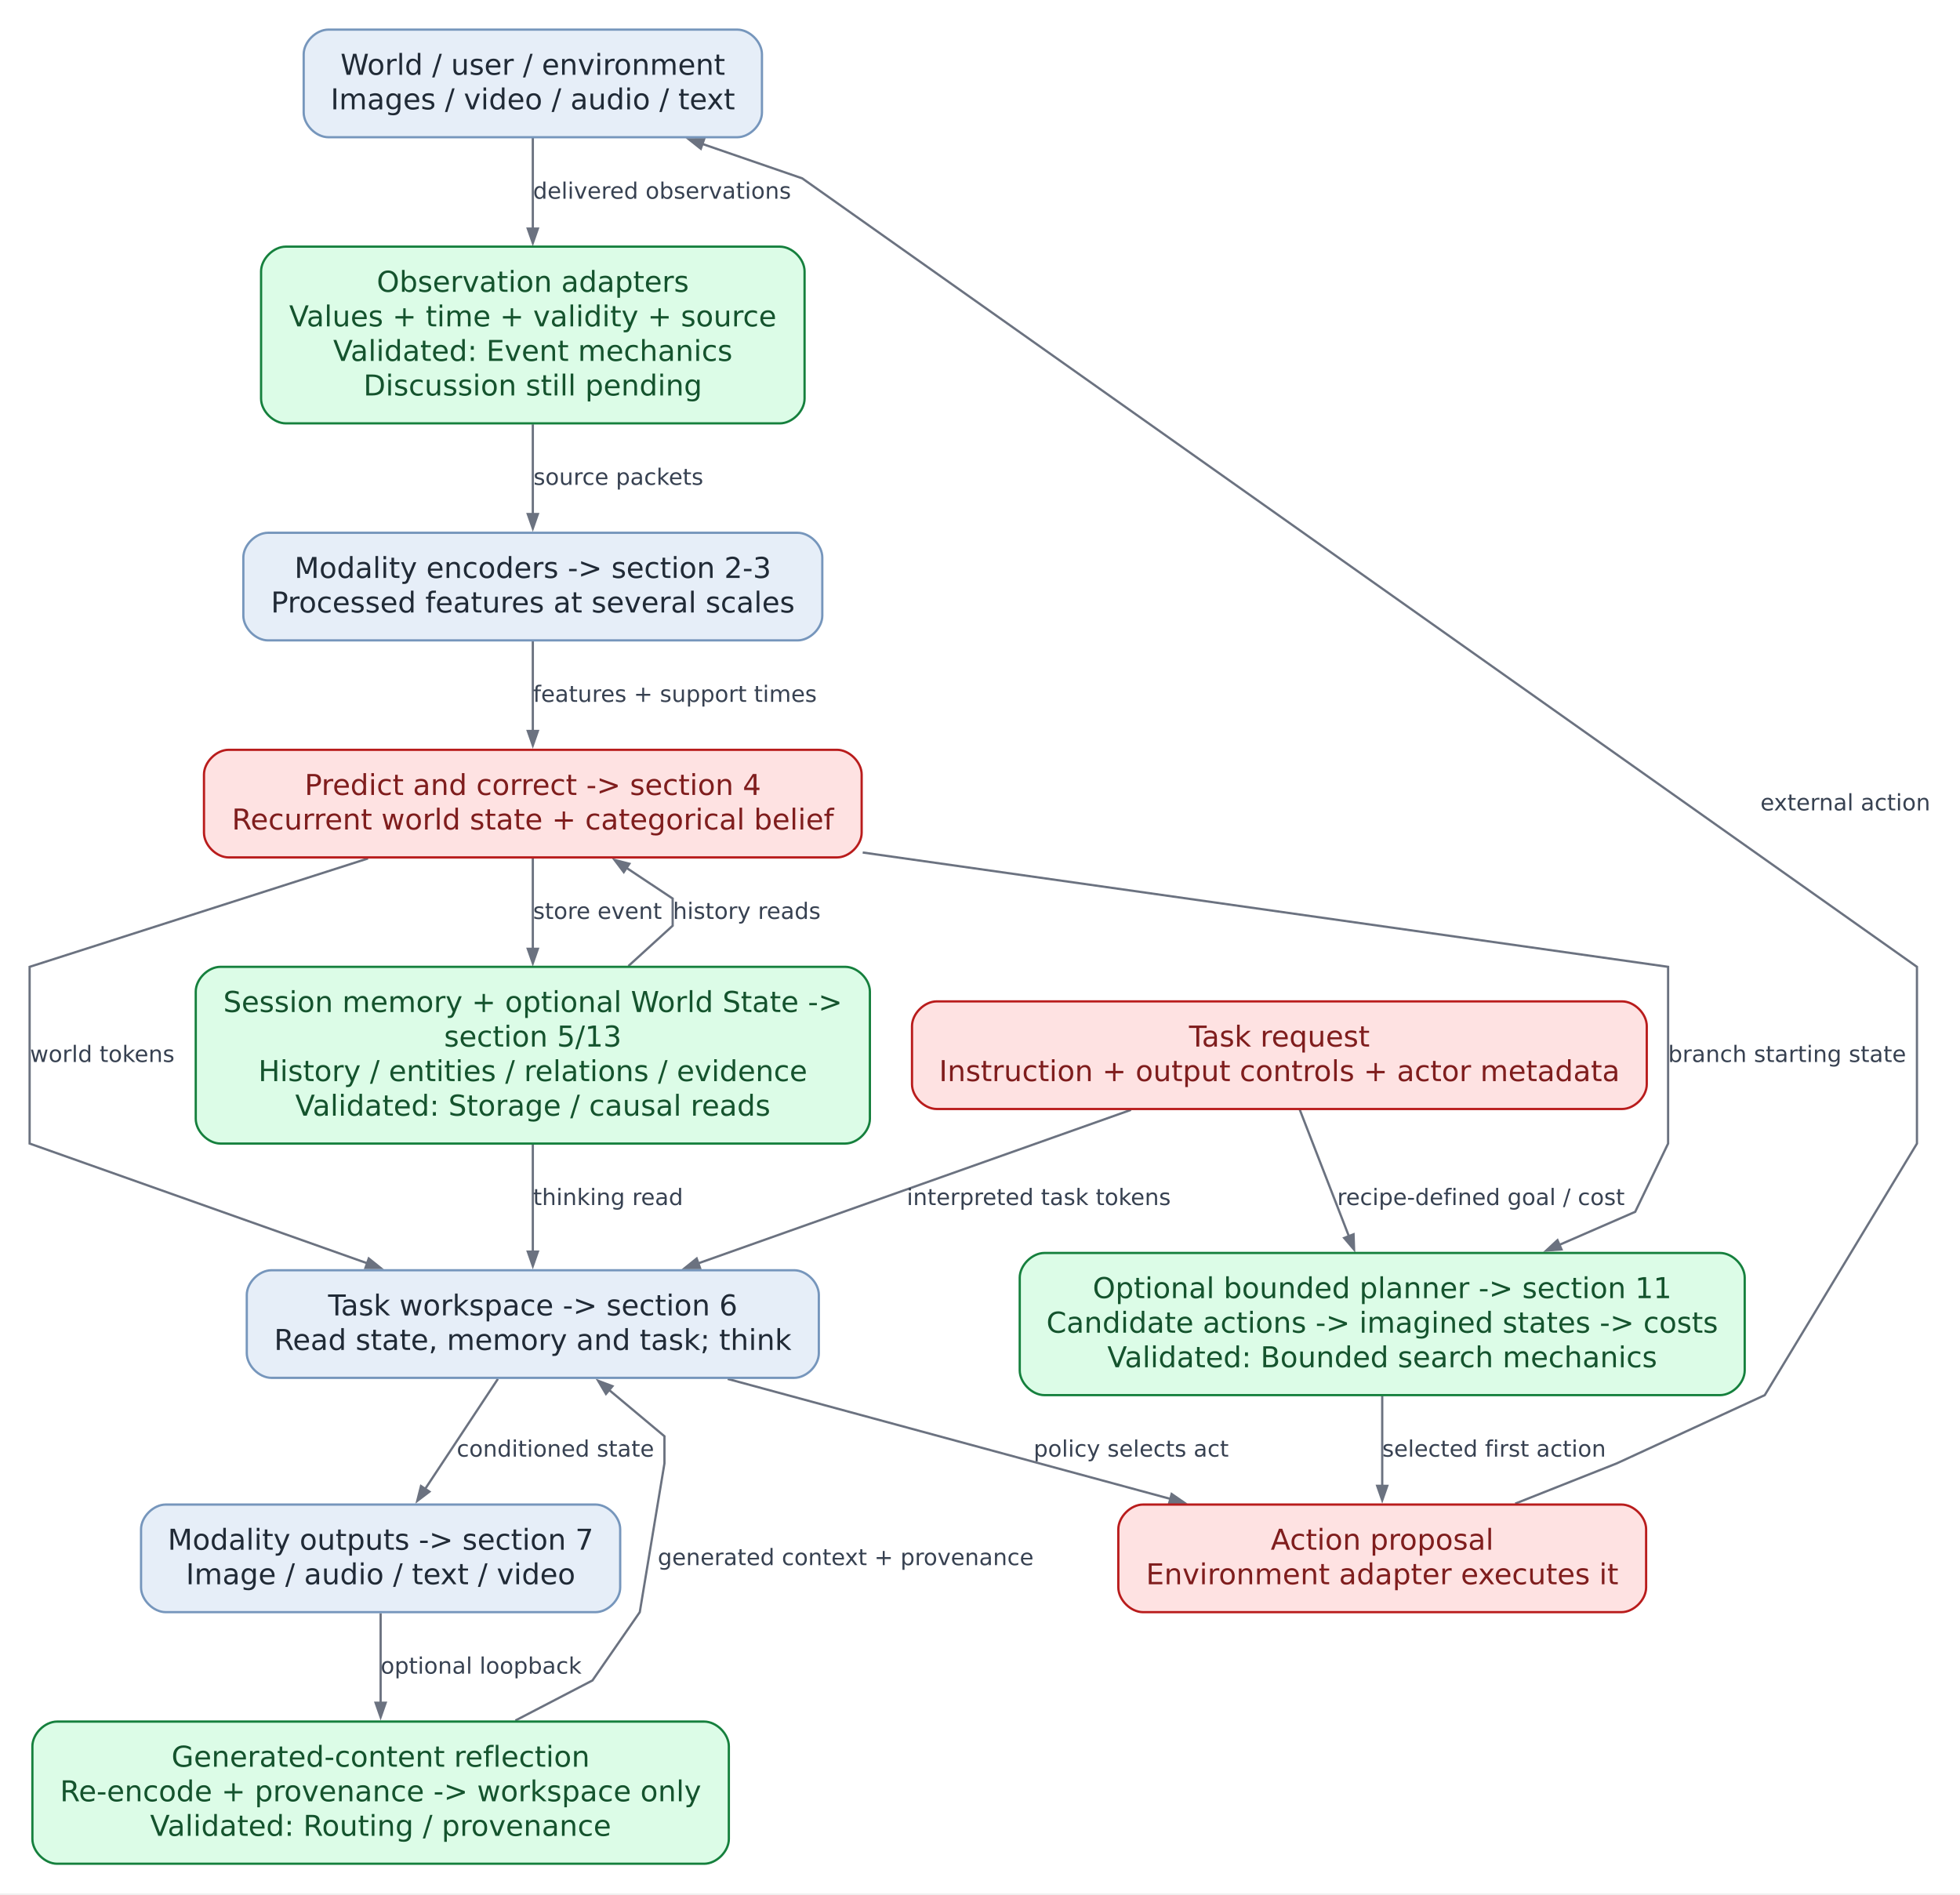
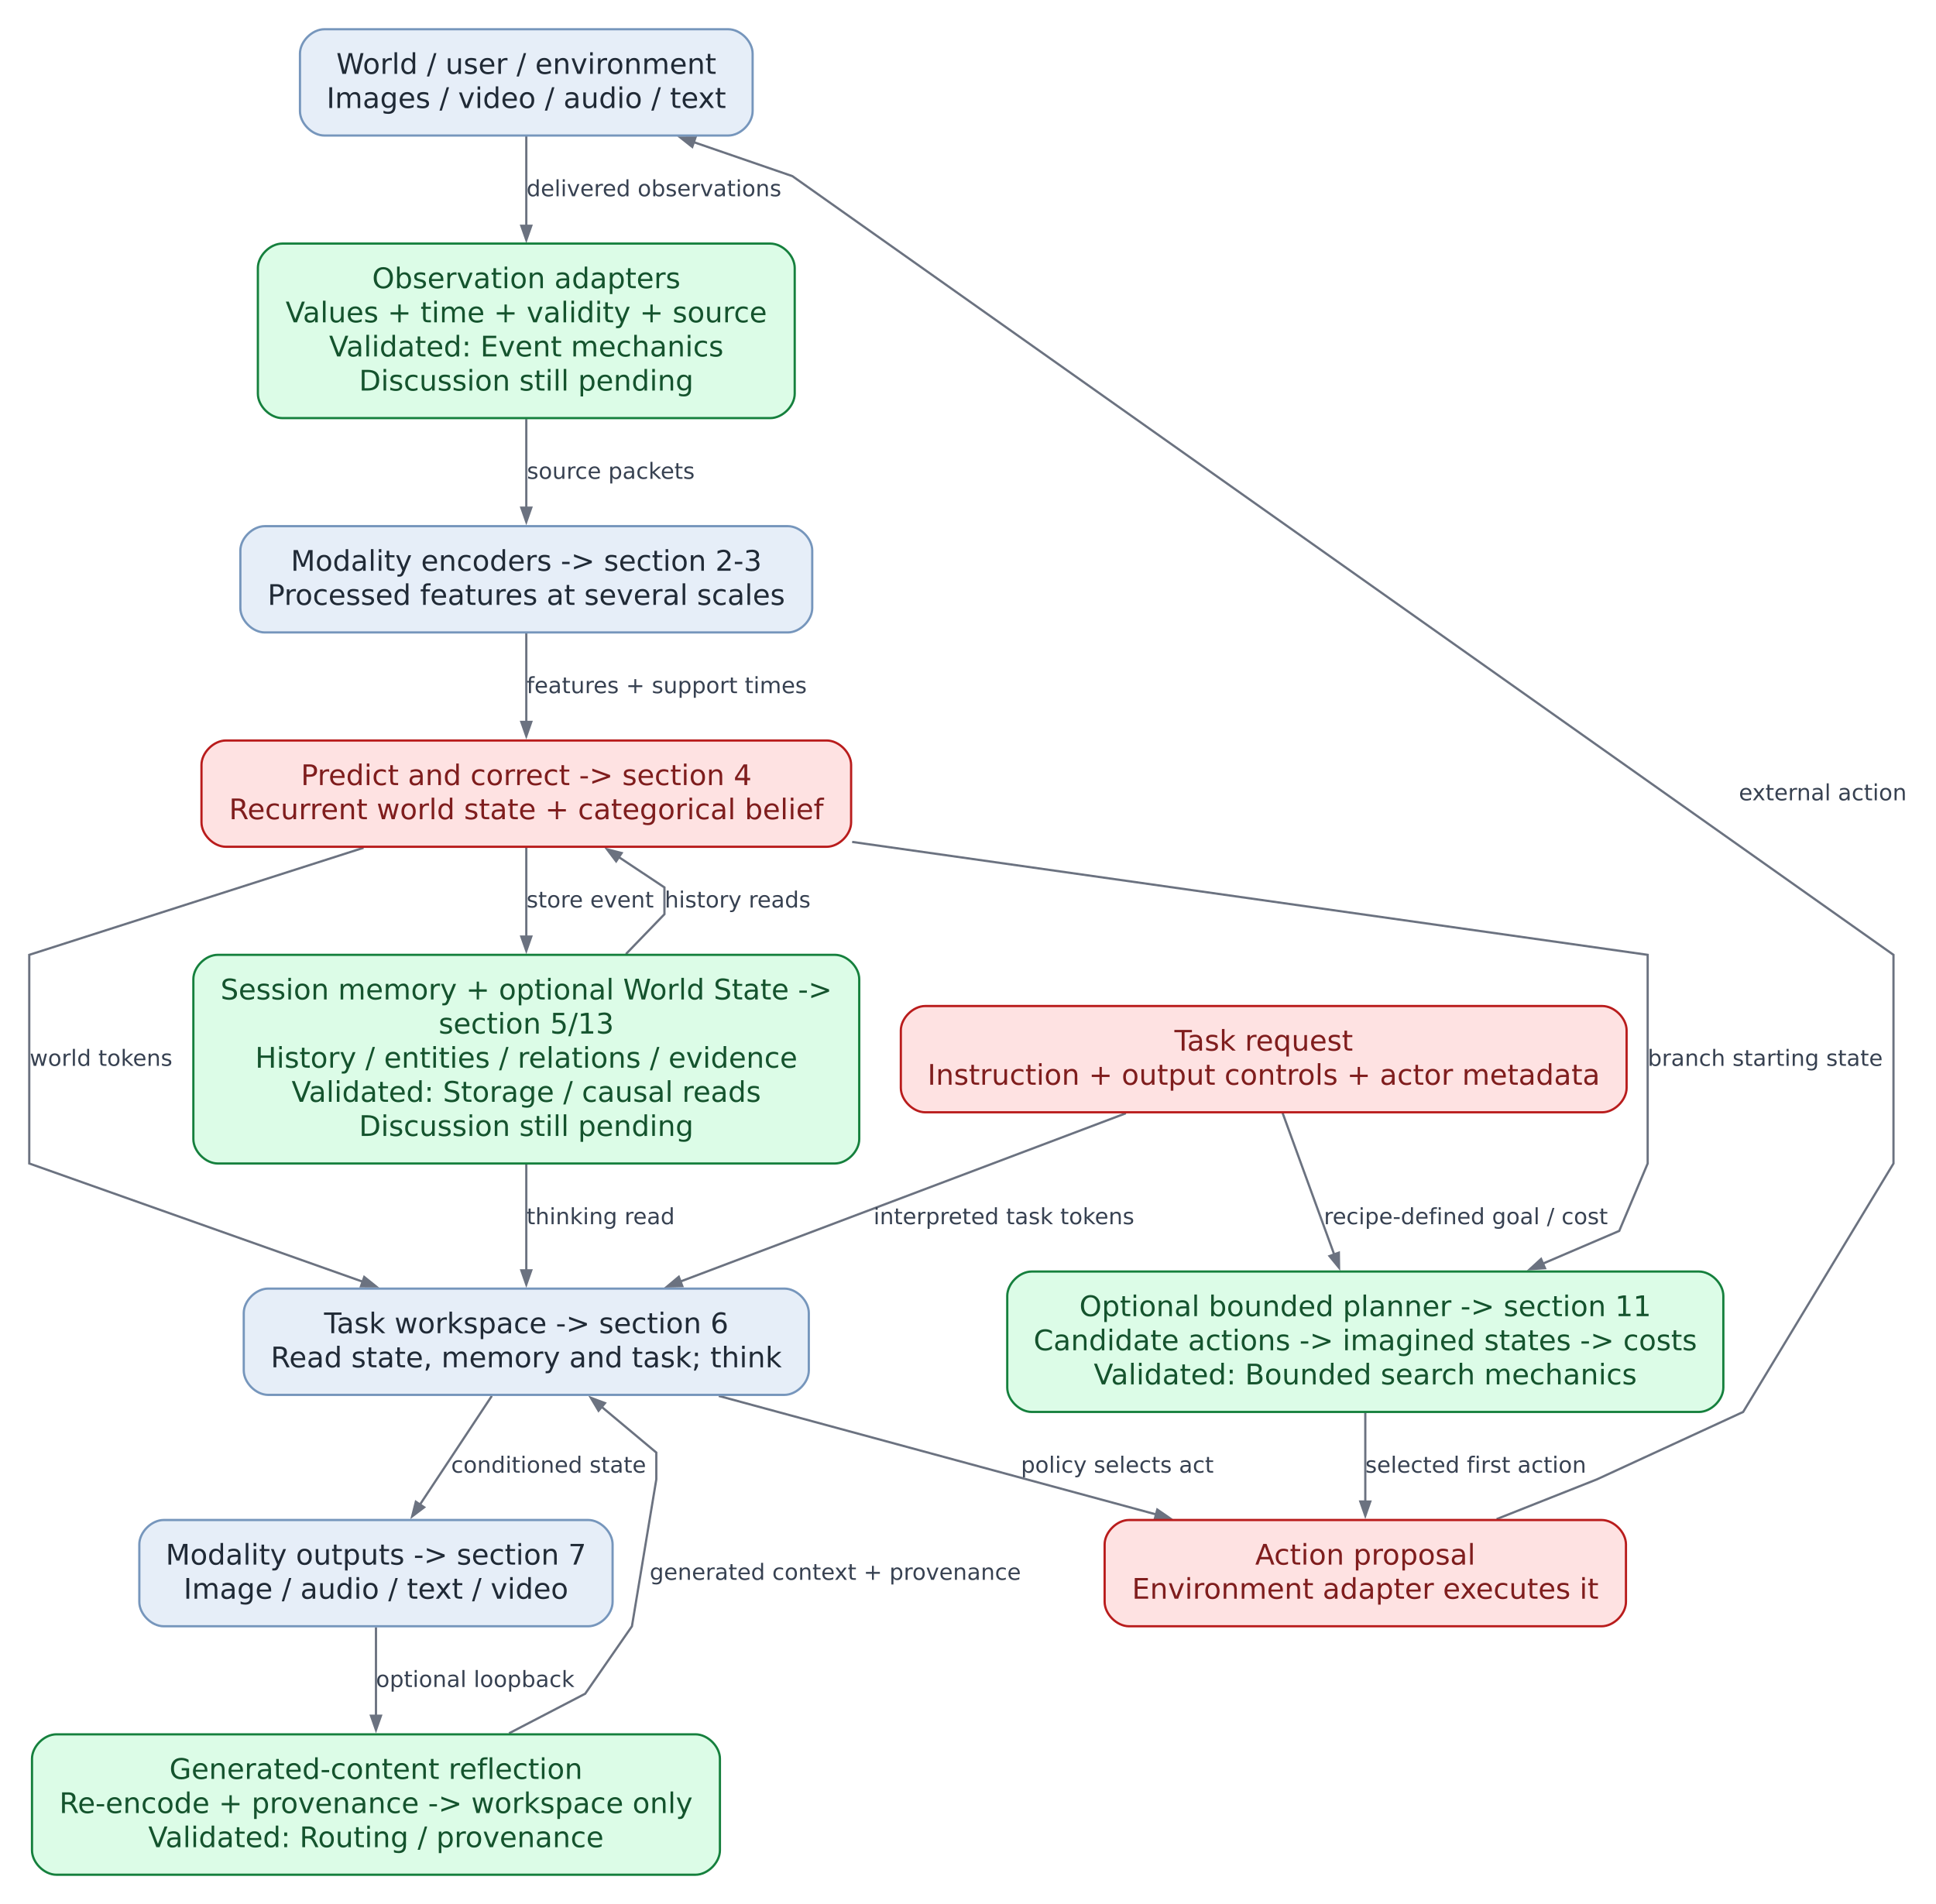
- <svg xmlns="http://www.w3.org/2000/svg" width="953pt" height="921pt" viewBox="0.00 0.00 953.00 921.00">
-   <g id="01-overview-graph0" class="graph" transform="scale(1 1) rotate(0) translate(14.4 906.16)">
-     <polygon fill="white" stroke="none" points="-14.4,14.4 -14.4,-906.16 938.76,-906.16 938.76,14.4 -14.4,14.4" />
+ <svg xmlns="http://www.w3.org/2000/svg" width="953pt" height="937pt" viewBox="0.00 0.00 953.00 937.00">
+   <g id="01-overview-graph0" class="graph" transform="scale(1 1) rotate(0) translate(14.4 922.96)">
+     <polygon fill="white" stroke="none" points="-14.4,14.4 -14.4,-922.96 938.76,-922.96 938.76,14.4 -14.4,14.4" />
    <g id="01-overview-edge1" class="edge">
-       <path fill="none" stroke="#6b7280" stroke-width="1.1" d="M244.67,-839.08C244.67,-826.16 244.67,-810.01 244.67,-794.71" />
-       <polygon fill="#6b7280" stroke="#6b7280" stroke-width="1.1" points="247.12,-795 244.67,-788 242.22,-795 247.12,-795" />
-       <text xml:space="preserve" text-anchor="middle" x="307.51" y="-809.54" font-family="DejaVu Sans" font-size="11.00" fill="#374151">delivered observations</text>
+       <path fill="none" stroke="#6b7280" stroke-width="1.1" d="M244.67,-855.88C244.67,-842.96 244.67,-826.81 244.67,-811.51" />
+       <polygon fill="#6b7280" stroke="#6b7280" stroke-width="1.1" points="247.12,-811.8 244.67,-804.8 242.22,-811.8 247.12,-811.8" />
+       <text xml:space="preserve" text-anchor="middle" x="307.51" y="-826.34" font-family="DejaVu Sans" font-size="11.00" fill="#374151">delivered observations</text>
    </g>
    <g id="01-overview-edge2" class="edge">
-       <path fill="none" stroke="#6b7280" stroke-width="1.1" d="M244.67,-699.86C244.67,-685.54 244.67,-669.75 244.67,-656.15" />
-       <polygon fill="#6b7280" stroke="#6b7280" stroke-width="1.1" points="247.12,-656.23 244.67,-649.23 242.22,-656.23 247.12,-656.23" />
-       <text xml:space="preserve" text-anchor="middle" x="286.28" y="-670.42" font-family="DejaVu Sans" font-size="11.00" fill="#374151">source packets</text>
+       <path fill="none" stroke="#6b7280" stroke-width="1.1" d="M244.67,-716.66C244.67,-702.34 244.67,-686.55 244.67,-672.95" />
+       <polygon fill="#6b7280" stroke="#6b7280" stroke-width="1.1" points="247.12,-673.03 244.67,-666.03 242.22,-673.03 247.12,-673.03" />
+       <text xml:space="preserve" text-anchor="middle" x="286.28" y="-687.22" font-family="DejaVu Sans" font-size="11.00" fill="#374151">source packets</text>
    </g>
    <g id="01-overview-edge3" class="edge">
-       <path fill="none" stroke="#6b7280" stroke-width="1.1" d="M244.67,-594.37C244.67,-581.18 244.67,-564.92 244.67,-550.66" />
-       <polygon fill="#6b7280" stroke="#6b7280" stroke-width="1.1" points="247.12,-550.76 244.67,-543.76 242.22,-550.76 247.12,-550.76" />
-       <text xml:space="preserve" text-anchor="middle" x="313.77" y="-564.9" font-family="DejaVu Sans" font-size="11.00" fill="#374151">features + support times</text>
+       <path fill="none" stroke="#6b7280" stroke-width="1.1" d="M244.67,-611.17C244.67,-597.98 244.67,-581.72 244.67,-567.46" />
+       <polygon fill="#6b7280" stroke="#6b7280" stroke-width="1.1" points="247.12,-567.56 244.67,-560.56 242.22,-567.56 247.12,-567.56" />
+       <text xml:space="preserve" text-anchor="middle" x="313.77" y="-581.7" font-family="DejaVu Sans" font-size="11.00" fill="#374151">features + support times</text>
    </g>
    <g id="01-overview-edge4" class="edge">
-       <path fill="none" stroke="#6b7280" stroke-width="1.1" d="M244.67,-488.92C244.67,-476 244.67,-459.85 244.67,-444.55" />
-       <polygon fill="#6b7280" stroke="#6b7280" stroke-width="1.1" points="247.12,-444.84 244.67,-437.84 242.22,-444.84 247.12,-444.84" />
-       <text xml:space="preserve" text-anchor="middle" x="276.11" y="-459.38" font-family="DejaVu Sans" font-size="11.00" fill="#374151">store event</text>
+       <path fill="none" stroke="#6b7280" stroke-width="1.1" d="M244.67,-505.81C244.67,-493.14 244.67,-477.24 244.67,-461.74" />
+       <polygon fill="#6b7280" stroke="#6b7280" stroke-width="1.1" points="247.12,-461.86 244.67,-454.86 242.22,-461.86 247.12,-461.86" />
+       <text xml:space="preserve" text-anchor="middle" x="276.11" y="-476.18" font-family="DejaVu Sans" font-size="11.00" fill="#374151">store event</text>
    </g>
    <g id="01-overview-edge6" class="edge">
-       <path fill="none" stroke="#6b7280" stroke-width="1.1" d="M164.55,-488.78C93.2,-465.93 0,-436.08 0,-436.08 0,-436.08 0,-350.16 0,-350.16 0,-350.16 92.81,-317.25 164.11,-291.97" />
+       <path fill="none" stroke="#6b7280" stroke-width="1.1" d="M164.55,-505.58C93.2,-482.73 0,-452.88 0,-452.88 0,-452.88 0,-350.16 0,-350.16 0,-350.16 92.81,-317.25 164.11,-291.97" />
      <polygon fill="#6b7280" stroke="#6b7280" stroke-width="1.1" points="164.9,-294.28 170.68,-289.64 163.27,-289.67 164.9,-294.28" />
-       <text xml:space="preserve" text-anchor="middle" x="35.33" y="-389.82" font-family="DejaVu Sans" font-size="11.00" fill="#374151">world tokens</text>
+       <text xml:space="preserve" text-anchor="middle" x="35.33" y="-398.22" font-family="DejaVu Sans" font-size="11.00" fill="#374151">world tokens</text>
    </g>
    <g id="01-overview-edge11" class="edge">
-       <path fill="none" stroke="#6b7280" stroke-width="1.1" d="M405.07,-491.67C568.05,-468.53 796.67,-436.08 796.67,-436.08 796.67,-436.08 796.67,-350.16 796.67,-350.16 796.67,-350.16 780.67,-316.96 780.67,-316.96 780.67,-316.96 764.41,-309.88 743.72,-300.87" />
-       <polygon fill="#6b7280" stroke="#6b7280" stroke-width="1.1" points="744.84,-298.69 737.44,-298.14 742.88,-303.18 744.84,-298.69" />
-       <text xml:space="preserve" text-anchor="middle" x="854.53" y="-389.82" font-family="DejaVu Sans" font-size="11.00" fill="#374151">branch starting state</text>
+       <path fill="none" stroke="#6b7280" stroke-width="1.1" d="M405.07,-508.47C568.05,-485.33 796.67,-452.88 796.67,-452.88 796.67,-452.88 796.67,-350.16 796.67,-350.16 796.67,-350.16 782.67,-316.96 782.67,-316.96 782.67,-316.96 766.15,-309.88 745.12,-300.87" />
+       <polygon fill="#6b7280" stroke="#6b7280" stroke-width="1.1" points="746.12,-298.63 738.72,-298.13 744.19,-303.14 746.12,-298.63" />
+       <text xml:space="preserve" text-anchor="middle" x="854.53" y="-398.22" font-family="DejaVu Sans" font-size="11.00" fill="#374151">branch starting state</text>
    </g>
    <g id="01-overview-edge5" class="edge">
-       <path fill="none" stroke="#6b7280" stroke-width="1.1" d="M291.15,-436.48C303.1,-447.37 312.67,-456.08 312.67,-456.08 312.67,-456.08 312.67,-469.28 312.67,-469.28 312.67,-469.28 302.56,-476 290.13,-484.25" />
-       <polygon fill="#6b7280" stroke="#6b7280" stroke-width="1.1" points="288.9,-482.12 284.43,-488.04 291.61,-486.2 288.9,-482.12" />
-       <text xml:space="preserve" text-anchor="middle" x="348.7" y="-459.38" font-family="DejaVu Sans" font-size="11.00" fill="#374151">history reads</text>
+       <path fill="none" stroke="#6b7280" stroke-width="1.1" d="M293.73,-453.28C304.45,-464.38 312.67,-472.88 312.67,-472.88 312.67,-472.88 312.67,-486.08 312.67,-486.08 312.67,-486.08 302.56,-492.8 290.13,-501.05" />
+       <polygon fill="#6b7280" stroke="#6b7280" stroke-width="1.1" points="288.9,-498.92 284.43,-504.84 291.61,-503 288.9,-498.92" />
+       <text xml:space="preserve" text-anchor="middle" x="348.7" y="-476.18" font-family="DejaVu Sans" font-size="11.00" fill="#374151">history reads</text>
    </g>
    <g id="01-overview-edge7" class="edge">
-       <path fill="none" stroke="#6b7280" stroke-width="1.1" d="M244.67,-349.62C244.67,-332.69 244.67,-313.47 244.67,-297.48" />
-       <polygon fill="#6b7280" stroke="#6b7280" stroke-width="1.1" points="247.12,-297.63 244.67,-290.63 242.22,-297.63 247.12,-297.63" />
+       <path fill="none" stroke="#6b7280" stroke-width="1.1" d="M244.67,-349.85C244.67,-332.34 244.67,-313.16 244.67,-297.32" />
+       <polygon fill="#6b7280" stroke="#6b7280" stroke-width="1.1" points="247.12,-297.56 244.67,-290.56 242.22,-297.56 247.12,-297.56" />
      <text xml:space="preserve" text-anchor="middle" x="281.27" y="-320.26" font-family="DejaVu Sans" font-size="11.00" fill="#374151">thinking read</text>
    </g>
    <g id="01-overview-edge9" class="edge">
      <path fill="none" stroke="#6b7280" stroke-width="1.1" d="M227.69,-235.72C217.16,-219.8 203.54,-199.19 192.25,-182.12" />
      <polygon fill="#6b7280" stroke="#6b7280" stroke-width="1.1" points="194.39,-180.91 188.48,-176.43 190.3,-183.62 194.39,-180.91" />
      <text xml:space="preserve" text-anchor="middle" x="255.65" y="-197.94" font-family="DejaVu Sans" font-size="11.00" fill="#374151">conditioned state</text>
    </g>
    <g id="01-overview-edge10" class="edge">
      <path fill="none" stroke="#6b7280" stroke-width="1.1" d="M339.42,-235.72C403.71,-218.3 488.68,-195.28 554.64,-177.4" />
      <polygon fill="#6b7280" stroke="#6b7280" stroke-width="1.1" points="555.28,-179.77 561.39,-175.57 554,-175.04 555.28,-179.77" />
      <text xml:space="preserve" text-anchor="middle" x="535.6" y="-197.94" font-family="DejaVu Sans" font-size="11.00" fill="#374151">policy selects act</text>
    </g>
    <g id="01-overview-edge8" class="edge">
-       <path fill="none" stroke="#6b7280" stroke-width="1.1" d="M535.52,-366.54C474.74,-344.99 387.89,-314.19 324.94,-291.86" />
-       <polygon fill="#6b7280" stroke="#6b7280" stroke-width="1.1" points="325.98,-289.63 318.56,-289.6 324.34,-294.25 325.98,-289.63" />
-       <text xml:space="preserve" text-anchor="middle" x="490.67" y="-320.26" font-family="DejaVu Sans" font-size="11.00" fill="#374151">interpreted task tokens</text>
+       <path fill="none" stroke="#6b7280" stroke-width="1.1" d="M539.82,-374.89C477.41,-351.31 385,-316.41 320.25,-291.95" />
+       <polygon fill="#6b7280" stroke="#6b7280" stroke-width="1.1" points="321.47,-289.79 314.05,-289.61 319.73,-294.37 321.47,-289.79" />
+       <text xml:space="preserve" text-anchor="middle" x="479.78" y="-320.26" font-family="DejaVu Sans" font-size="11.00" fill="#374151">interpreted task tokens</text>
    </g>
    <g id="01-overview-edge12" class="edge">
-       <path fill="none" stroke="#6b7280" stroke-width="1.1" d="M617.55,-366.69C624.38,-349.1 633.63,-325.29 641.52,-304.96" />
-       <polygon fill="#6b7280" stroke="#6b7280" stroke-width="1.1" points="643.73,-306.04 643.98,-298.62 639.17,-304.26 643.73,-306.04" />
-       <text xml:space="preserve" text-anchor="middle" x="705.68" y="-320.26" font-family="DejaVu Sans" font-size="11.00" fill="#374151">recipe-defined goal / cost</text>
+       <path fill="none" stroke="#6b7280" stroke-width="1.1" d="M616.95,-375.05C624.1,-355.44 634.14,-327.93 642.45,-305.12" />
+       <polygon fill="#6b7280" stroke="#6b7280" stroke-width="1.1" points="644.65,-306.25 644.75,-298.84 640.05,-304.57 644.65,-306.25" />
+       <text xml:space="preserve" text-anchor="middle" x="707.17" y="-320.26" font-family="DejaVu Sans" font-size="11.00" fill="#374151">recipe-defined goal / cost</text>
    </g>
    <g id="01-overview-edge13" class="edge">
      <path fill="none" stroke="#6b7280" stroke-width="1.1" d="M657.67,-227.52C657.67,-213.56 657.67,-197.42 657.67,-183.45" />
      <polygon fill="#6b7280" stroke="#6b7280" stroke-width="1.1" points="660.12,-183.73 657.67,-176.73 655.22,-183.74 660.12,-183.73" />
      <text xml:space="preserve" text-anchor="middle" x="712.06" y="-197.94" font-family="DejaVu Sans" font-size="11.00" fill="#374151">selected first action</text>
    </g>
    <g id="01-overview-edge15" class="edge">
      <path fill="none" stroke="#6b7280" stroke-width="1.1" d="M170.67,-121.8C170.67,-108.86 170.67,-92.81 170.67,-78.09" />
      <polygon fill="#6b7280" stroke="#6b7280" stroke-width="1.1" points="173.12,-78.27 170.67,-71.27 168.22,-78.27 173.12,-78.27" />
      <text xml:space="preserve" text-anchor="middle" x="219.53" y="-92.42" font-family="DejaVu Sans" font-size="11.00" fill="#374151">optional loopback</text>
    </g>
    <g id="01-overview-edge14" class="edge">
-       <path fill="none" stroke="#6b7280" stroke-width="1.1" d="M722.33,-175.09C748.06,-185.29 771.67,-194.64 771.67,-194.64 771.67,-194.64 843.67,-227.84 843.67,-227.84 843.67,-227.84 917.67,-350.16 917.67,-350.16 917.67,-350.16 917.67,-436.08 917.67,-436.08 917.67,-436.08 375.67,-819.44 375.67,-819.44 375.67,-819.44 353.19,-827.19 326.86,-836.26" />
-       <polygon fill="#6b7280" stroke="#6b7280" stroke-width="1.1" points="326.36,-833.84 320.54,-838.44 327.96,-838.48 326.36,-833.84" />
-       <text xml:space="preserve" text-anchor="middle" x="882.86" y="-512.14" font-family="DejaVu Sans" font-size="11.00" fill="#374151">external action</text>
+       <path fill="none" stroke="#6b7280" stroke-width="1.1" d="M722.33,-175.09C748.06,-185.29 771.67,-194.64 771.67,-194.64 771.67,-194.64 843.67,-227.84 843.67,-227.84 843.67,-227.84 917.67,-350.16 917.67,-350.16 917.67,-350.16 917.67,-452.88 917.67,-452.88 917.67,-452.88 375.67,-836.24 375.67,-836.24 375.67,-836.24 353.19,-843.99 326.86,-853.06" />
+       <polygon fill="#6b7280" stroke="#6b7280" stroke-width="1.1" points="326.36,-850.64 320.54,-855.24 327.96,-855.28 326.36,-850.64" />
+       <text xml:space="preserve" text-anchor="middle" x="882.86" y="-528.94" font-family="DejaVu Sans" font-size="11.00" fill="#374151">external action</text>
    </g>
    <g id="01-overview-edge16" class="edge">
      <path fill="none" stroke="#6b7280" stroke-width="1.1" d="M236.19,-69.63C256.5,-80.2 273.67,-89.12 273.67,-89.12 273.67,-89.12 296.67,-122.32 296.67,-122.32 296.67,-122.32 308.67,-194.64 308.67,-194.64 308.67,-194.64 308.67,-207.84 308.67,-207.84 308.67,-207.84 295.87,-218.55 281.72,-230.39" />
      <polygon fill="#6b7280" stroke="#6b7280" stroke-width="1.1" points="280.24,-228.43 276.44,-234.81 283.39,-232.19 280.24,-228.43" />
      <text xml:space="preserve" text-anchor="middle" x="396.79" y="-145.18" font-family="DejaVu Sans" font-size="11.00" fill="#374151">generated context + provenance</text>
    </g>
    <g id="01-overview-node1" class="node">
-       <path fill="#e6eef8" stroke="#7696bc" stroke-width="1.1" d="M344.08,-891.76C344.08,-891.76 145.26,-891.76 145.26,-891.76 139.26,-891.76 133.26,-885.76 133.26,-879.76 133.26,-879.76 133.26,-851.44 133.26,-851.44 133.26,-845.44 139.26,-839.44 145.26,-839.44 145.26,-839.44 344.08,-839.44 344.08,-839.44 350.08,-839.44 356.08,-845.44 356.08,-851.44 356.08,-851.44 356.08,-879.76 356.08,-879.76 356.08,-885.76 350.08,-891.76 344.08,-891.76" />
-       <text xml:space="preserve" text-anchor="middle" x="244.67" y="-869.8" font-family="DejaVu Sans" font-size="14.00" fill="#202a36">World / user / environment</text>
-       <text xml:space="preserve" text-anchor="middle" x="244.67" y="-853" font-family="DejaVu Sans" font-size="14.00" fill="#202a36">Images / video / audio / text</text>
+       <path fill="#e6eef8" stroke="#7696bc" stroke-width="1.1" d="M344.08,-908.56C344.08,-908.56 145.26,-908.56 145.26,-908.56 139.26,-908.56 133.26,-902.56 133.26,-896.56 133.26,-896.56 133.26,-868.24 133.26,-868.24 133.26,-862.24 139.26,-856.24 145.26,-856.24 145.26,-856.24 344.08,-856.24 344.08,-856.24 350.08,-856.24 356.08,-862.24 356.08,-868.24 356.08,-868.24 356.08,-896.56 356.08,-896.56 356.08,-902.56 350.08,-908.56 344.08,-908.56" />
+       <text xml:space="preserve" text-anchor="middle" x="244.67" y="-886.6" font-family="DejaVu Sans" font-size="14.00" fill="#202a36">World / user / environment</text>
+       <text xml:space="preserve" text-anchor="middle" x="244.67" y="-869.8" font-family="DejaVu Sans" font-size="14.00" fill="#202a36">Images / video / audio / text</text>
    </g>
    <g id="01-overview-node2" class="node">
-       <path fill="#dcfce7" stroke="#15803d" stroke-width="1.1" d="M364.8,-786.24C364.8,-786.24 124.54,-786.24 124.54,-786.24 118.54,-786.24 112.54,-780.24 112.54,-774.24 112.54,-774.24 112.54,-712.32 112.54,-712.32 112.54,-706.32 118.54,-700.32 124.54,-700.32 124.54,-700.32 364.8,-700.32 364.8,-700.32 370.8,-700.32 376.8,-706.32 376.8,-712.32 376.8,-712.32 376.8,-774.24 376.8,-774.24 376.8,-780.24 370.8,-786.24 364.8,-786.24" />
-       <text xml:space="preserve" text-anchor="middle" x="244.67" y="-764.28" font-family="DejaVu Sans" font-size="14.00" fill="#14532d">Observation adapters</text>
-       <text xml:space="preserve" text-anchor="middle" x="244.67" y="-747.48" font-family="DejaVu Sans" font-size="14.00" fill="#14532d">Values + time + validity + source</text>
-       <text xml:space="preserve" text-anchor="middle" x="244.67" y="-730.68" font-family="DejaVu Sans" font-size="14.00" fill="#14532d">Validated: Event mechanics</text>
-       <text xml:space="preserve" text-anchor="middle" x="244.67" y="-713.88" font-family="DejaVu Sans" font-size="14.00" fill="#14532d">Discussion still pending</text>
+       <path fill="#dcfce7" stroke="#15803d" stroke-width="1.1" d="M364.8,-803.04C364.8,-803.04 124.54,-803.04 124.54,-803.04 118.54,-803.04 112.54,-797.04 112.54,-791.04 112.54,-791.04 112.54,-729.12 112.54,-729.12 112.54,-723.12 118.54,-717.12 124.54,-717.12 124.54,-717.12 364.8,-717.12 364.8,-717.12 370.8,-717.12 376.8,-723.12 376.8,-729.12 376.8,-729.12 376.8,-791.04 376.8,-791.04 376.8,-797.04 370.8,-803.04 364.8,-803.04" />
+       <text xml:space="preserve" text-anchor="middle" x="244.67" y="-781.08" font-family="DejaVu Sans" font-size="14.00" fill="#14532d">Observation adapters</text>
+       <text xml:space="preserve" text-anchor="middle" x="244.67" y="-764.28" font-family="DejaVu Sans" font-size="14.00" fill="#14532d">Values + time + validity + source</text>
+       <text xml:space="preserve" text-anchor="middle" x="244.67" y="-747.48" font-family="DejaVu Sans" font-size="14.00" fill="#14532d">Validated: Event mechanics</text>
+       <text xml:space="preserve" text-anchor="middle" x="244.67" y="-730.68" font-family="DejaVu Sans" font-size="14.00" fill="#14532d">Discussion still pending</text>
    </g>
    <g id="01-overview-node3" class="node">
-       <path fill="#e6eef8" stroke="#7696bc" stroke-width="1.1" d="M373.42,-647.12C373.42,-647.12 115.92,-647.12 115.92,-647.12 109.92,-647.12 103.92,-641.12 103.92,-635.12 103.92,-635.12 103.92,-606.8 103.92,-606.8 103.92,-600.8 109.92,-594.8 115.92,-594.8 115.92,-594.8 373.42,-594.8 373.42,-594.8 379.42,-594.8 385.42,-600.8 385.42,-606.8 385.42,-606.8 385.42,-635.12 385.42,-635.12 385.42,-641.12 379.42,-647.12 373.42,-647.12" />
-       <text xml:space="preserve" text-anchor="middle" x="244.67" y="-625.16" font-family="DejaVu Sans" font-size="14.00" fill="#202a36">Modality encoders -&gt; section 2-3</text>
-       <text xml:space="preserve" text-anchor="middle" x="244.67" y="-608.36" font-family="DejaVu Sans" font-size="14.00" fill="#202a36">Processed features at several scales</text>
+       <path fill="#e6eef8" stroke="#7696bc" stroke-width="1.1" d="M373.42,-663.92C373.42,-663.92 115.92,-663.92 115.92,-663.92 109.92,-663.92 103.92,-657.92 103.92,-651.92 103.92,-651.92 103.92,-623.6 103.92,-623.6 103.92,-617.6 109.92,-611.6 115.92,-611.6 115.92,-611.6 373.42,-611.6 373.42,-611.6 379.42,-611.6 385.42,-617.6 385.42,-623.6 385.42,-623.6 385.42,-651.92 385.42,-651.92 385.42,-657.92 379.42,-663.92 373.42,-663.92" />
+       <text xml:space="preserve" text-anchor="middle" x="244.67" y="-641.96" font-family="DejaVu Sans" font-size="14.00" fill="#202a36">Modality encoders -&gt; section 2-3</text>
+       <text xml:space="preserve" text-anchor="middle" x="244.67" y="-625.16" font-family="DejaVu Sans" font-size="14.00" fill="#202a36">Processed features at several scales</text>
    </g>
    <g id="01-overview-node4" class="node">
-       <path fill="#fee2e2" stroke="#b91c1c" stroke-width="1.1" d="M392.56,-541.6C392.56,-541.6 96.78,-541.6 96.78,-541.6 90.78,-541.6 84.78,-535.6 84.78,-529.6 84.78,-529.6 84.78,-501.28 84.78,-501.28 84.78,-495.28 90.78,-489.28 96.78,-489.28 96.78,-489.28 392.56,-489.28 392.56,-489.28 398.56,-489.28 404.56,-495.28 404.56,-501.28 404.56,-501.28 404.56,-529.6 404.56,-529.6 404.56,-535.6 398.56,-541.6 392.56,-541.6" />
-       <text xml:space="preserve" text-anchor="middle" x="244.67" y="-519.64" font-family="DejaVu Sans" font-size="14.00" fill="#7f1d1d">Predict and correct -&gt; section 4</text>
-       <text xml:space="preserve" text-anchor="middle" x="244.67" y="-502.84" font-family="DejaVu Sans" font-size="14.00" fill="#7f1d1d">Recurrent world state + categorical belief</text>
+       <path fill="#fee2e2" stroke="#b91c1c" stroke-width="1.1" d="M392.56,-558.4C392.56,-558.4 96.78,-558.4 96.78,-558.4 90.78,-558.4 84.78,-552.4 84.78,-546.4 84.78,-546.4 84.78,-518.08 84.78,-518.08 84.78,-512.08 90.78,-506.08 96.78,-506.08 96.78,-506.08 392.56,-506.08 392.56,-506.08 398.56,-506.08 404.56,-512.08 404.56,-518.08 404.56,-518.08 404.56,-546.4 404.56,-546.4 404.56,-552.4 398.56,-558.4 392.56,-558.4" />
+       <text xml:space="preserve" text-anchor="middle" x="244.67" y="-536.44" font-family="DejaVu Sans" font-size="14.00" fill="#7f1d1d">Predict and correct -&gt; section 4</text>
+       <text xml:space="preserve" text-anchor="middle" x="244.67" y="-519.64" font-family="DejaVu Sans" font-size="14.00" fill="#7f1d1d">Recurrent world state + categorical belief</text>
    </g>
    <g id="01-overview-node5" class="node">
-       <path fill="#dcfce7" stroke="#15803d" stroke-width="1.1" d="M396.56,-436.08C396.56,-436.08 92.78,-436.08 92.78,-436.08 86.78,-436.08 80.78,-430.08 80.78,-424.08 80.78,-424.08 80.78,-362.16 80.78,-362.16 80.78,-356.16 86.78,-350.16 92.78,-350.16 92.78,-350.16 396.56,-350.16 396.56,-350.16 402.56,-350.16 408.56,-356.16 408.56,-362.16 408.56,-362.16 408.56,-424.08 408.56,-424.08 408.56,-430.08 402.56,-436.08 396.56,-436.08" />
-       <text xml:space="preserve" text-anchor="middle" x="244.67" y="-414.12" font-family="DejaVu Sans" font-size="14.00" fill="#14532d">Session memory + optional World State -&gt;</text>
-       <text xml:space="preserve" text-anchor="middle" x="244.67" y="-397.32" font-family="DejaVu Sans" font-size="14.00" fill="#14532d">section 5/13</text>
-       <text xml:space="preserve" text-anchor="middle" x="244.67" y="-380.52" font-family="DejaVu Sans" font-size="14.00" fill="#14532d">History / entities / relations / evidence</text>
-       <text xml:space="preserve" text-anchor="middle" x="244.67" y="-363.72" font-family="DejaVu Sans" font-size="14.00" fill="#14532d">Validated: Storage / causal reads</text>
+       <path fill="#dcfce7" stroke="#15803d" stroke-width="1.1" d="M396.56,-452.88C396.56,-452.88 92.78,-452.88 92.78,-452.88 86.78,-452.88 80.78,-446.88 80.78,-440.88 80.78,-440.88 80.78,-362.16 80.78,-362.16 80.78,-356.16 86.78,-350.16 92.78,-350.16 92.78,-350.16 396.56,-350.16 396.56,-350.16 402.56,-350.16 408.56,-356.16 408.56,-362.16 408.56,-362.16 408.56,-440.88 408.56,-440.88 408.56,-446.88 402.56,-452.88 396.56,-452.88" />
+       <text xml:space="preserve" text-anchor="middle" x="244.67" y="-430.92" font-family="DejaVu Sans" font-size="14.00" fill="#14532d">Session memory + optional World State -&gt;</text>
+       <text xml:space="preserve" text-anchor="middle" x="244.67" y="-414.12" font-family="DejaVu Sans" font-size="14.00" fill="#14532d">section 5/13</text>
+       <text xml:space="preserve" text-anchor="middle" x="244.67" y="-397.32" font-family="DejaVu Sans" font-size="14.00" fill="#14532d">History / entities / relations / evidence</text>
+       <text xml:space="preserve" text-anchor="middle" x="244.67" y="-380.52" font-family="DejaVu Sans" font-size="14.00" fill="#14532d">Validated: Storage / causal reads</text>
+       <text xml:space="preserve" text-anchor="middle" x="244.67" y="-363.72" font-family="DejaVu Sans" font-size="14.00" fill="#14532d">Discussion still pending</text>
    </g>
    <g id="01-overview-node6" class="node">
      <path fill="#e6eef8" stroke="#7696bc" stroke-width="1.1" d="M371.74,-288.56C371.74,-288.56 117.59,-288.56 117.59,-288.56 111.59,-288.56 105.59,-282.56 105.59,-276.56 105.59,-276.56 105.59,-248.24 105.59,-248.24 105.59,-242.24 111.59,-236.24 117.59,-236.24 117.59,-236.24 371.74,-236.24 371.74,-236.24 377.74,-236.24 383.74,-242.24 383.74,-248.24 383.74,-248.24 383.74,-276.56 383.74,-276.56 383.74,-282.56 377.74,-288.56 371.74,-288.56" />
      <text xml:space="preserve" text-anchor="middle" x="244.67" y="-266.6" font-family="DejaVu Sans" font-size="14.00" fill="#202a36">Task workspace -&gt; section 6</text>
      <text xml:space="preserve" text-anchor="middle" x="244.67" y="-249.8" font-family="DejaVu Sans" font-size="14.00" fill="#202a36">Read state, memory and task; think</text>
    </g>
    <g id="01-overview-node7" class="node">
-       <path fill="#fee2e2" stroke="#b91c1c" stroke-width="1.1" d="M774.3,-419.28C774.3,-419.28 441.04,-419.28 441.04,-419.28 435.04,-419.28 429.04,-413.28 429.04,-407.28 429.04,-407.28 429.04,-378.96 429.04,-378.96 429.04,-372.96 435.04,-366.96 441.04,-366.96 441.04,-366.96 774.3,-366.96 774.3,-366.96 780.3,-366.96 786.3,-372.96 786.3,-378.96 786.3,-378.96 786.3,-407.28 786.3,-407.28 786.3,-413.28 780.3,-419.28 774.3,-419.28" />
-       <text xml:space="preserve" text-anchor="middle" x="607.67" y="-397.32" font-family="DejaVu Sans" font-size="14.00" fill="#7f1d1d">Task request</text>
-       <text xml:space="preserve" text-anchor="middle" x="607.67" y="-380.52" font-family="DejaVu Sans" font-size="14.00" fill="#7f1d1d">Instruction + output controls + actor metadata</text>
+       <path fill="#fee2e2" stroke="#b91c1c" stroke-width="1.1" d="M774.3,-427.68C774.3,-427.68 441.04,-427.68 441.04,-427.68 435.04,-427.68 429.04,-421.68 429.04,-415.68 429.04,-415.68 429.04,-387.36 429.04,-387.36 429.04,-381.36 435.04,-375.36 441.04,-375.36 441.04,-375.36 774.3,-375.36 774.3,-375.36 780.3,-375.36 786.3,-381.36 786.3,-387.36 786.3,-387.36 786.3,-415.68 786.3,-415.68 786.3,-421.68 780.3,-427.68 774.3,-427.68" />
+       <text xml:space="preserve" text-anchor="middle" x="607.67" y="-405.72" font-family="DejaVu Sans" font-size="14.00" fill="#7f1d1d">Task request</text>
+       <text xml:space="preserve" text-anchor="middle" x="607.67" y="-388.92" font-family="DejaVu Sans" font-size="14.00" fill="#7f1d1d">Instruction + output controls + actor metadata</text>
    </g>
    <g id="01-overview-node8" class="node">
      <path fill="#dcfce7" stroke="#15803d" stroke-width="1.1" d="M821.92,-296.96C821.92,-296.96 493.42,-296.96 493.42,-296.96 487.42,-296.96 481.42,-290.96 481.42,-284.96 481.42,-284.96 481.42,-239.84 481.42,-239.84 481.42,-233.84 487.42,-227.84 493.42,-227.84 493.42,-227.84 821.92,-227.84 821.92,-227.84 827.92,-227.84 833.92,-233.84 833.92,-239.84 833.92,-239.84 833.92,-284.96 833.92,-284.96 833.92,-290.96 827.92,-296.96 821.92,-296.96" />
      <text xml:space="preserve" text-anchor="middle" x="657.67" y="-275" font-family="DejaVu Sans" font-size="14.00" fill="#14532d">Optional bounded planner -&gt; section 11</text>
      <text xml:space="preserve" text-anchor="middle" x="657.67" y="-258.2" font-family="DejaVu Sans" font-size="14.00" fill="#14532d">Candidate actions -&gt; imagined states -&gt; costs</text>
      <text xml:space="preserve" text-anchor="middle" x="657.67" y="-241.4" font-family="DejaVu Sans" font-size="14.00" fill="#14532d">Validated: Bounded search mechanics</text>
    </g>
    <g id="01-overview-node9" class="node">
      <path fill="#e6eef8" stroke="#7696bc" stroke-width="1.1" d="M275.15,-174.64C275.15,-174.64 66.18,-174.64 66.18,-174.64 60.18,-174.64 54.18,-168.64 54.18,-162.64 54.18,-162.64 54.18,-134.32 54.18,-134.32 54.18,-128.32 60.18,-122.32 66.18,-122.32 66.18,-122.32 275.15,-122.32 275.15,-122.32 281.15,-122.32 287.15,-128.32 287.15,-134.32 287.15,-134.32 287.15,-162.64 287.15,-162.64 287.15,-168.64 281.15,-174.64 275.15,-174.64" />
      <text xml:space="preserve" text-anchor="middle" x="170.67" y="-152.68" font-family="DejaVu Sans" font-size="14.00" fill="#202a36">Modality outputs -&gt; section 7</text>
      <text xml:space="preserve" text-anchor="middle" x="170.67" y="-135.88" font-family="DejaVu Sans" font-size="14.00" fill="#202a36">Image / audio / text / video</text>
    </g>
    <g id="01-overview-node10" class="node">
      <path fill="#fee2e2" stroke="#b91c1c" stroke-width="1.1" d="M773.98,-174.64C773.98,-174.64 541.36,-174.64 541.36,-174.64 535.36,-174.64 529.36,-168.64 529.36,-162.64 529.36,-162.64 529.36,-134.32 529.36,-134.32 529.36,-128.32 535.36,-122.32 541.36,-122.32 541.36,-122.32 773.98,-122.32 773.98,-122.32 779.98,-122.32 785.98,-128.32 785.98,-134.32 785.98,-134.32 785.98,-162.64 785.98,-162.64 785.98,-168.64 779.98,-174.64 773.98,-174.64" />
      <text xml:space="preserve" text-anchor="middle" x="657.67" y="-152.68" font-family="DejaVu Sans" font-size="14.00" fill="#7f1d1d">Action proposal</text>
      <text xml:space="preserve" text-anchor="middle" x="657.67" y="-135.88" font-family="DejaVu Sans" font-size="14.00" fill="#7f1d1d">Environment adapter executes it</text>
    </g>
    <g id="01-overview-node11" class="node">
      <path fill="#dcfce7" stroke="#15803d" stroke-width="1.1" d="M327.98,-69.12C327.98,-69.12 13.35,-69.12 13.35,-69.12 7.35,-69.12 1.35,-63.12 1.35,-57.12 1.35,-57.12 1.35,-12 1.35,-12 1.35,-6 7.35,0 13.35,0 13.35,0 327.98,0 327.98,0 333.98,0 339.98,-6 339.98,-12 339.98,-12 339.98,-57.12 339.98,-57.12 339.98,-63.12 333.98,-69.12 327.98,-69.12" />
      <text xml:space="preserve" text-anchor="middle" x="170.67" y="-47.16" font-family="DejaVu Sans" font-size="14.00" fill="#14532d">Generated-content reflection</text>
      <text xml:space="preserve" text-anchor="middle" x="170.67" y="-30.36" font-family="DejaVu Sans" font-size="14.00" fill="#14532d">Re-encode + provenance -&gt; workspace only</text>
      <text xml:space="preserve" text-anchor="middle" x="170.67" y="-13.56" font-family="DejaVu Sans" font-size="14.00" fill="#14532d">Validated: Routing / provenance</text>
    </g>
  </g>
</svg>
